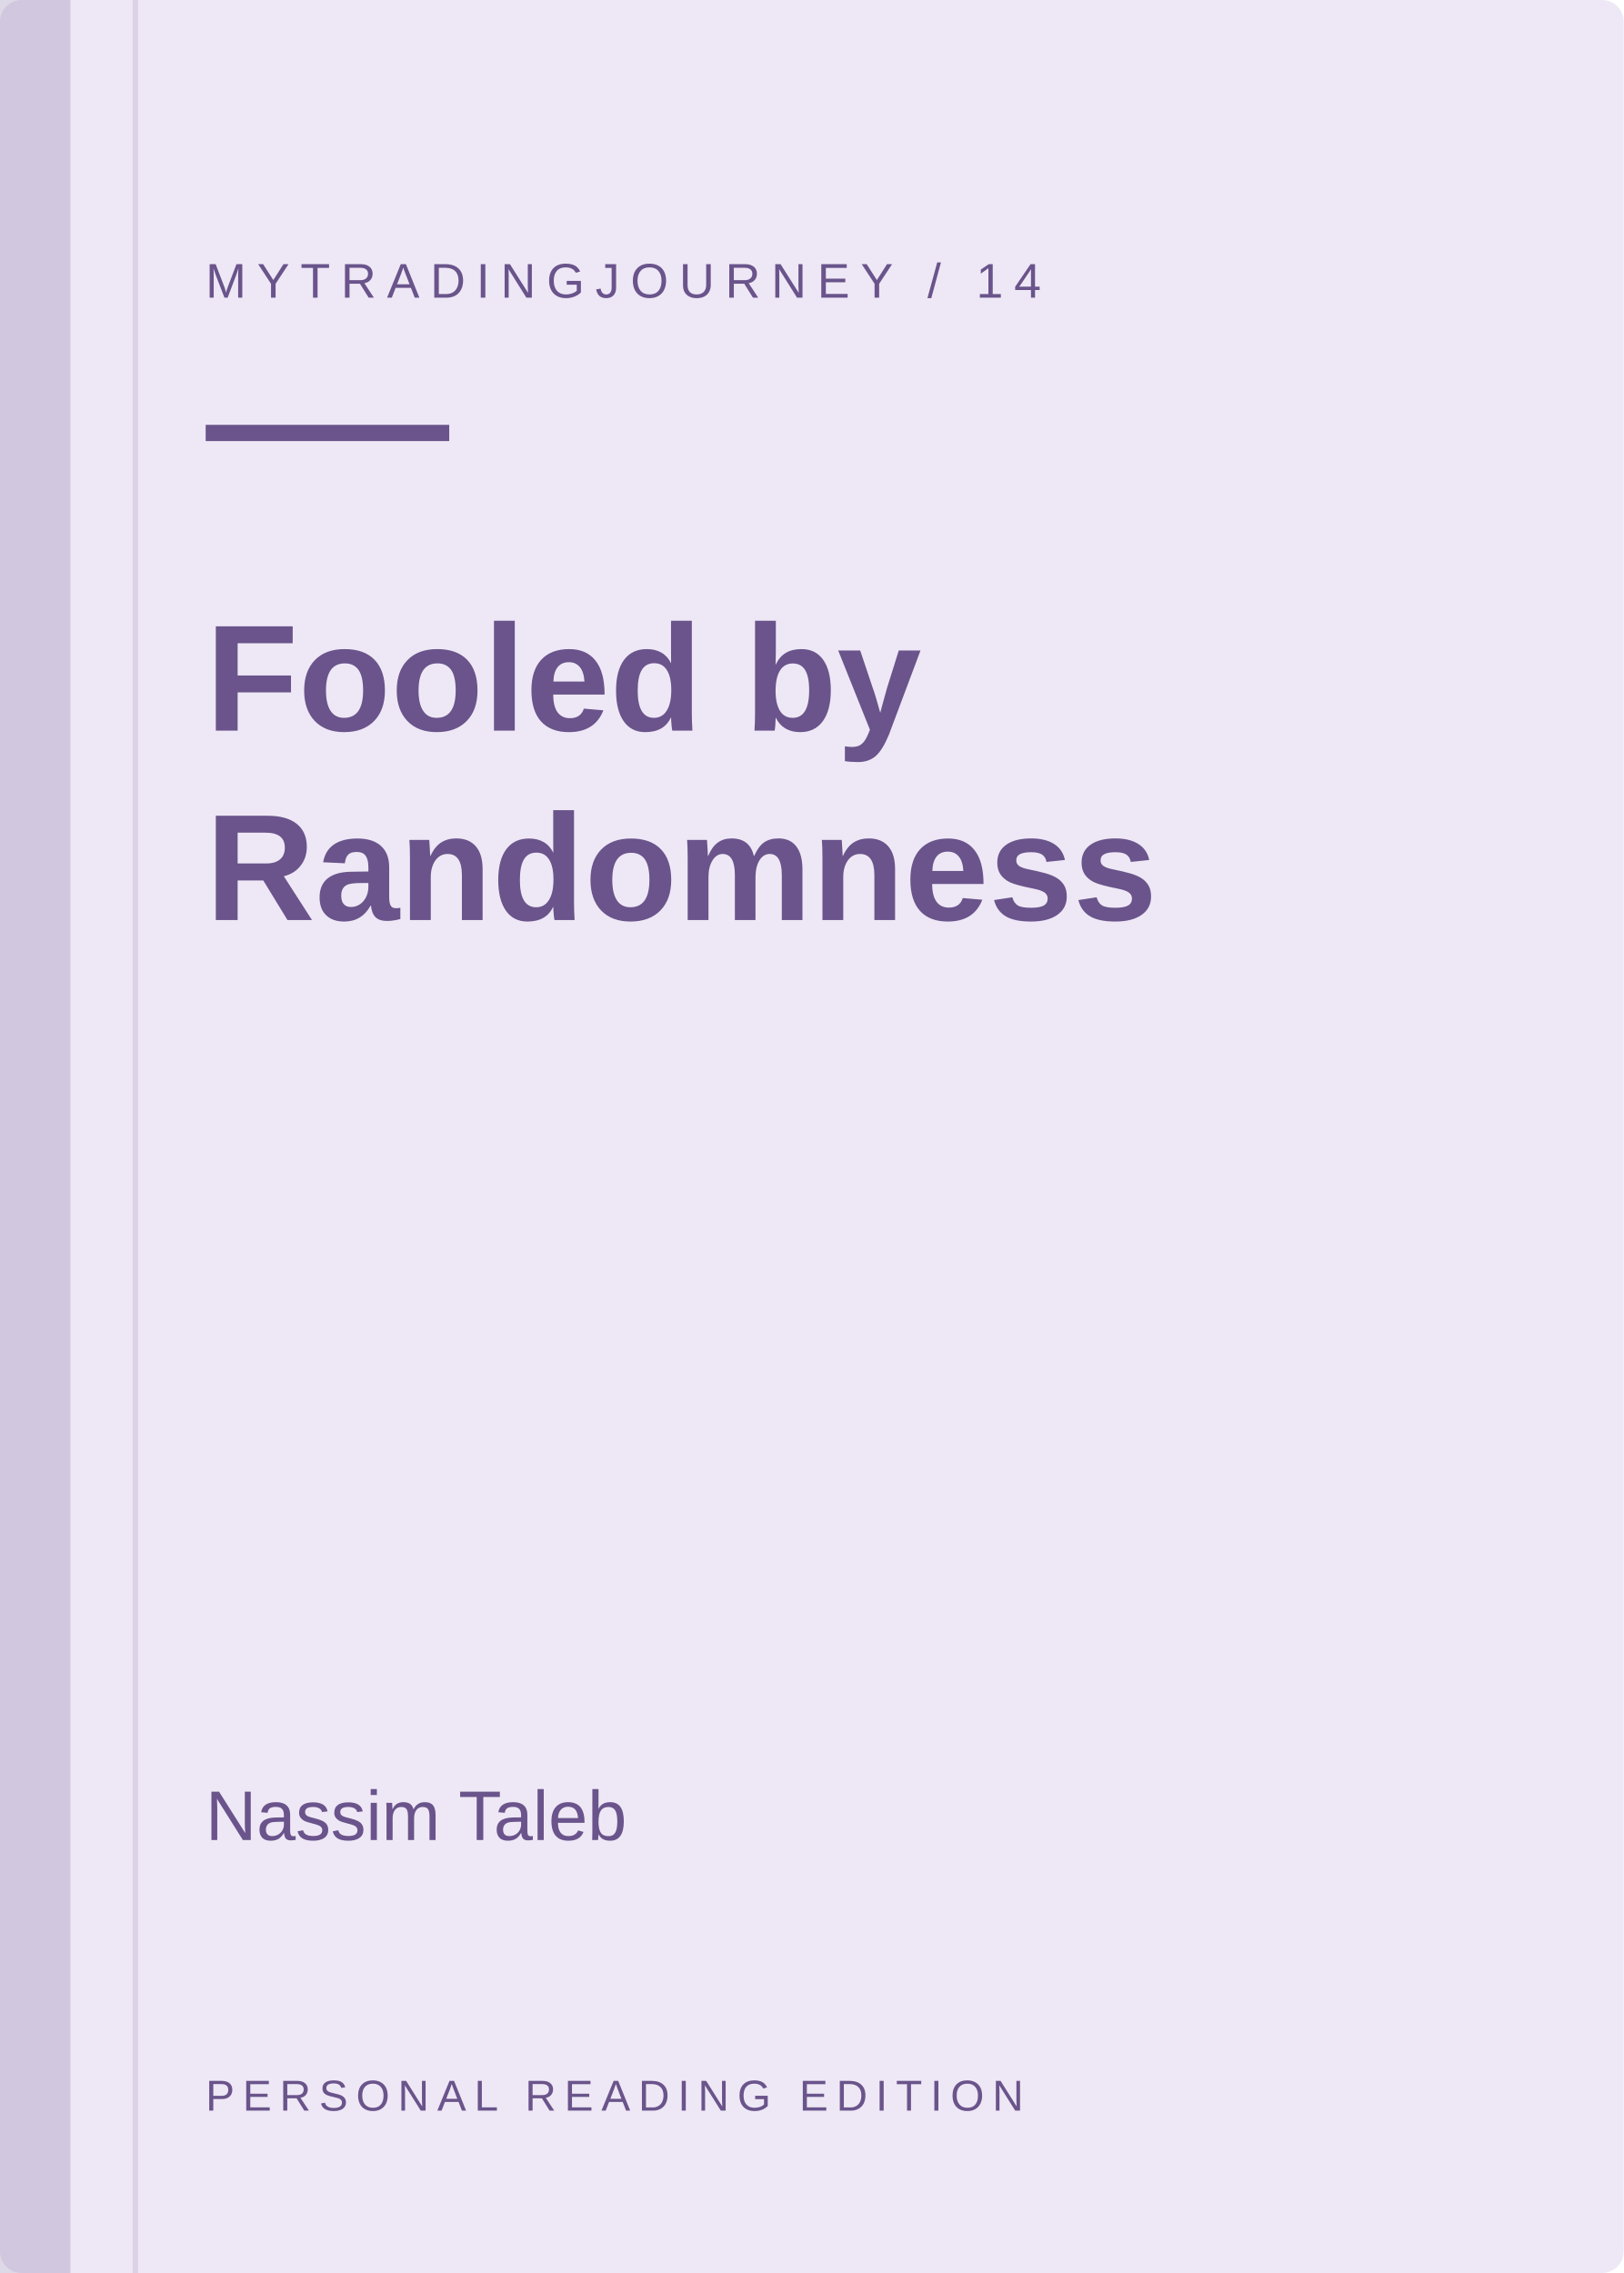
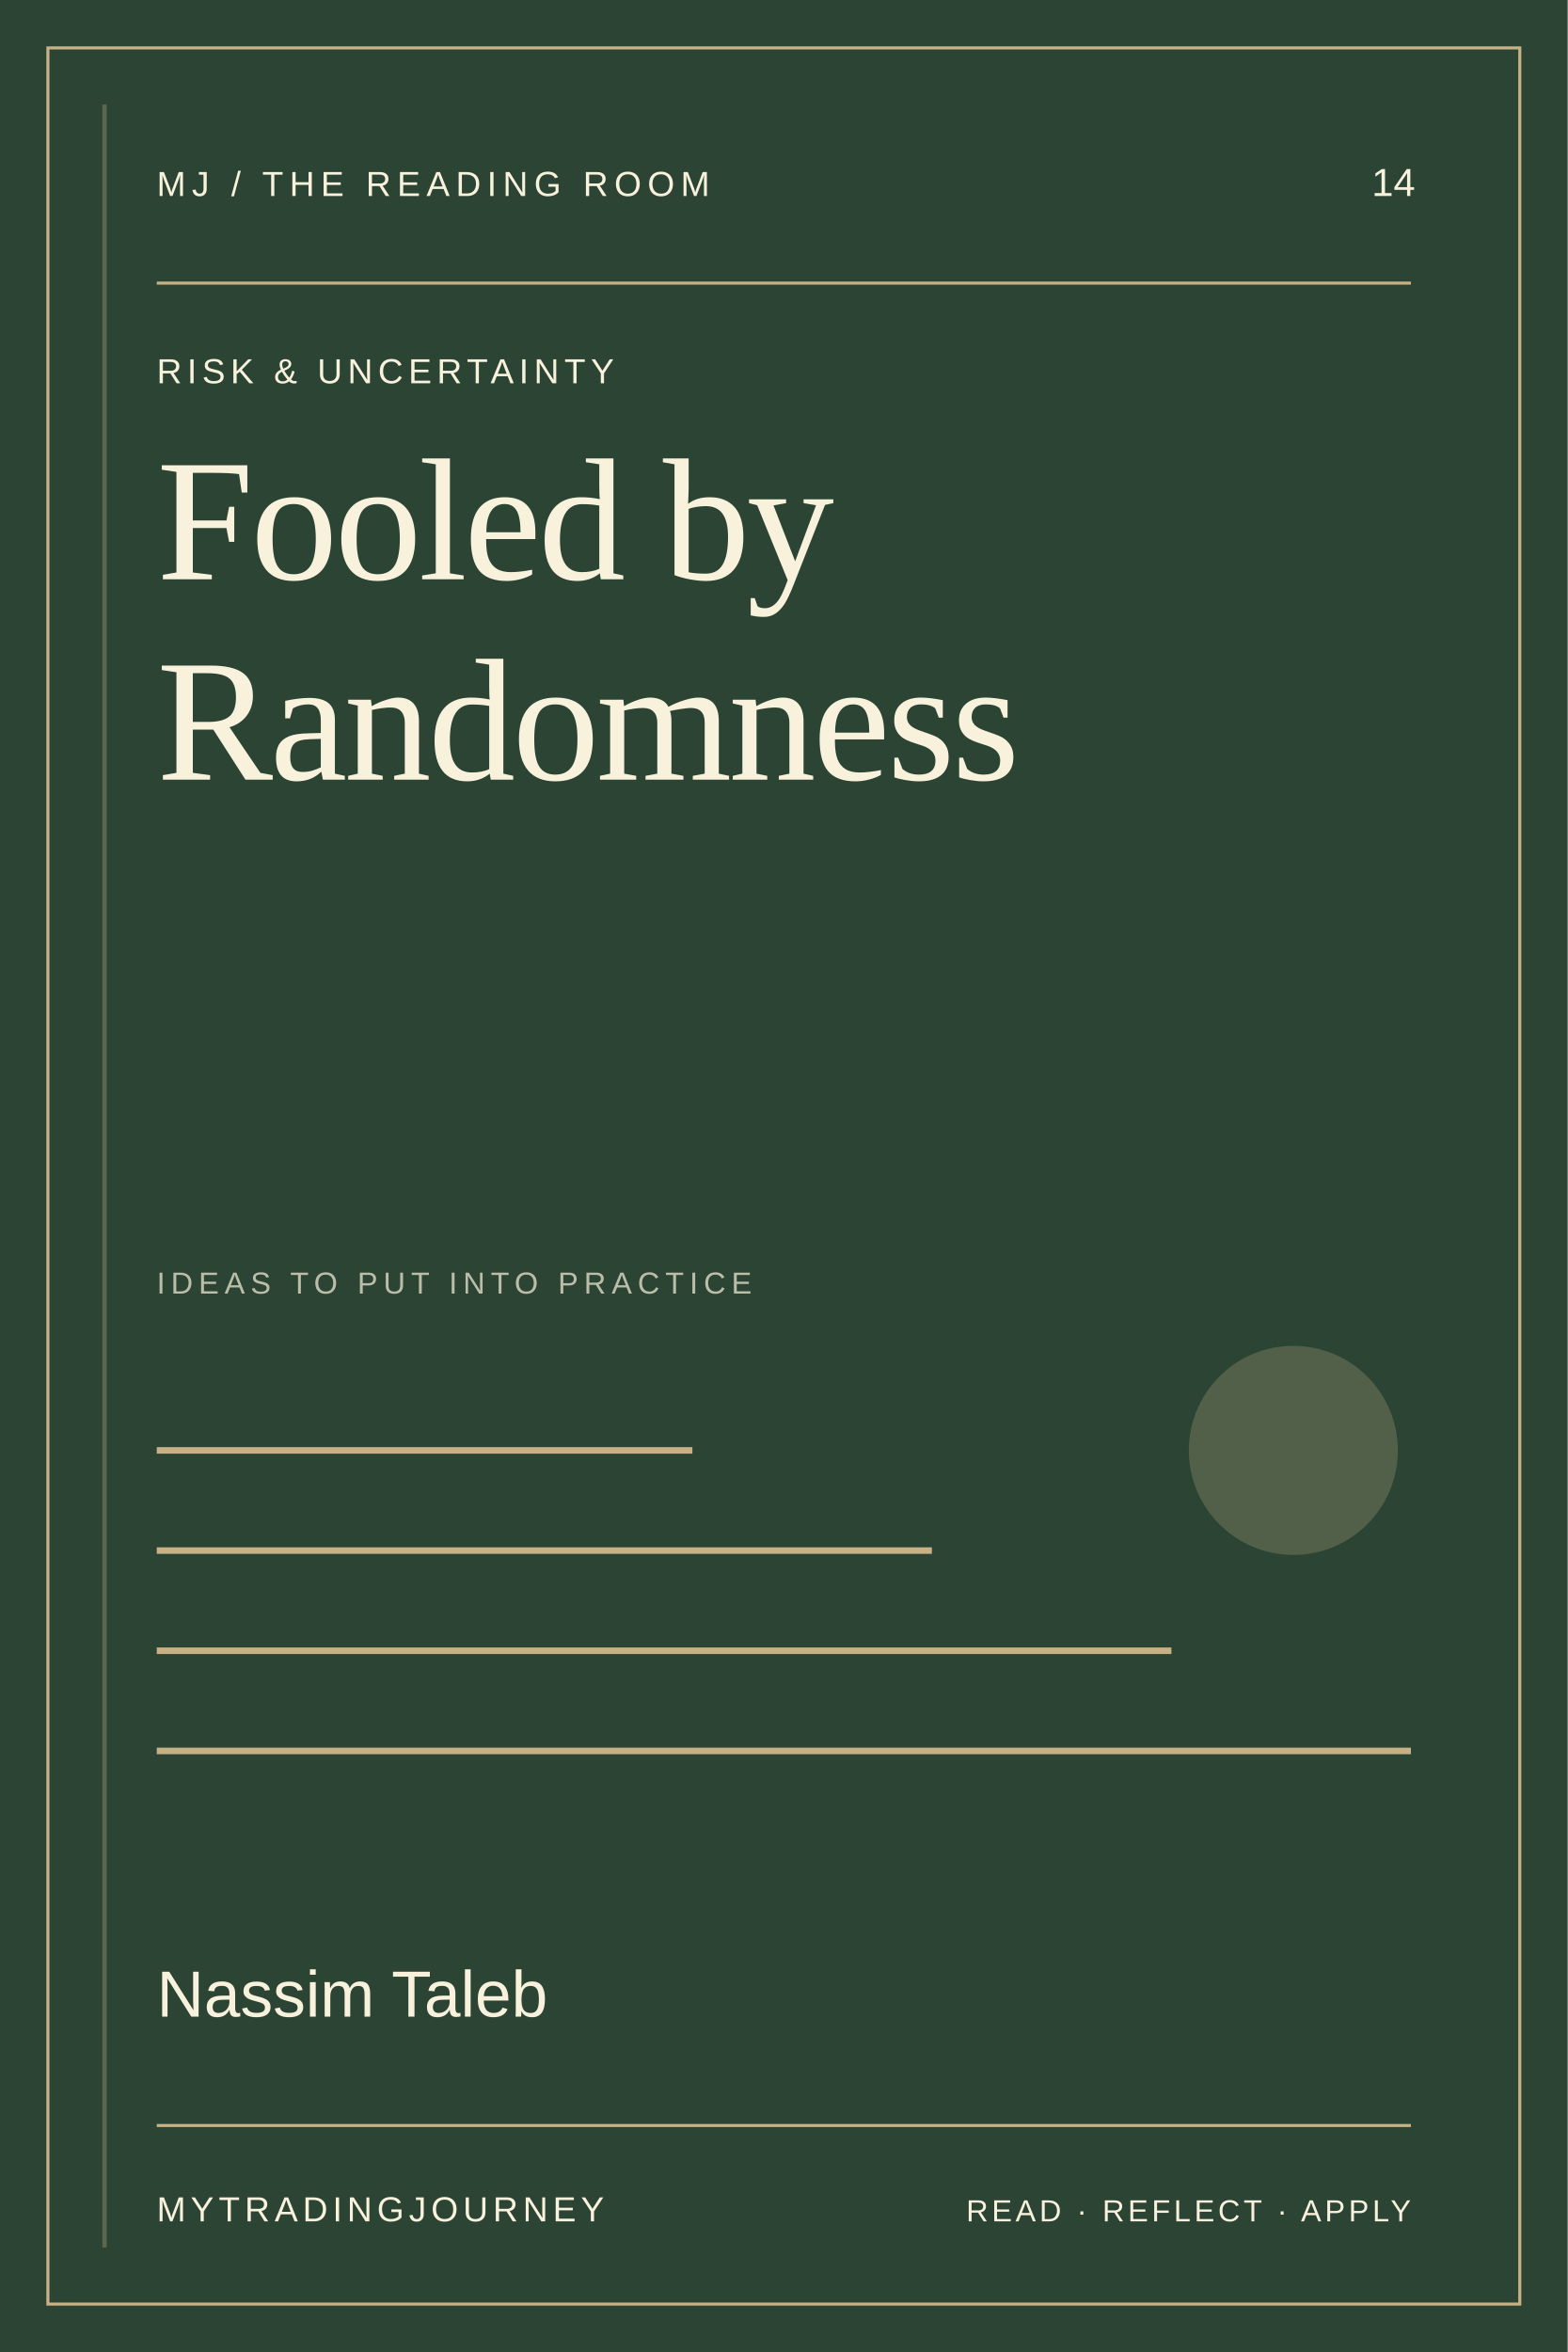
- <svg xmlns="http://www.w3.org/2000/svg" width="300" height="420" viewBox="0 0 300 420">
-   <rect width="300" height="420" rx="4" fill="#eee8f6" />
-   <rect width="13" height="420" fill="#6a548b" opacity=".22" />
-   <path d="M25 0v420" stroke="#6a548b" opacity=".15" />
-   <text x="38" y="55" font-family="Arial,sans-serif" font-size="9" letter-spacing="2" fill="#6a548b">MYTRADINGJOURNEY / 14</text>
-   <path d="M38 80h45" stroke="#6a548b" stroke-width="3" />
-   <text font-family="Arial,sans-serif" font-weight="700" font-size="28" fill="#6a548b">
-     <tspan x="38" y="135">Fooled by</tspan>
-     <tspan x="38" y="170">Randomness</tspan>
+ <svg xmlns="http://www.w3.org/2000/svg" width="360" height="540" viewBox="0 0 360 540" role="img" aria-labelledby="title desc">
+   <rect width="360" height="540" fill="#2b4434" />
+   <rect x="11" y="11" width="338" height="518" fill="none" stroke="#c9b186" stroke-width=".7" />
+   <path d="M24 24v492" stroke="#c9b186" stroke-opacity=".32" />
+   <text x="36" y="45" fill="#f8f1dc" font-family="Arial,Helvetica,sans-serif" font-size="8" letter-spacing="1.4">MJ / THE READING ROOM</text>
+   <text x="325" y="45" text-anchor="end" fill="#f8f1dc" font-family="Arial,Helvetica,sans-serif" font-size="9">14</text>
+   <path d="M36 65h288" stroke="#c9b186" stroke-width=".7" />
+   <text x="36" y="88" fill="#f8f1dc" font-family="Arial,Helvetica,sans-serif" font-size="8" letter-spacing="1.2">RISK &amp; UNCERTAINTY</text>
+   <text fill="#f8f1dc" font-family="Georgia,Times New Roman,serif" font-size="40" letter-spacing="-.7">
+     <tspan x="36" y="133">Fooled by</tspan>
+     <tspan x="36" y="179">Randomness</tspan>
  </text>
-   <text x="38" y="340" font-family="Arial,sans-serif" font-size="13" fill="#6a548b">Nassim Taleb</text>
-   <text x="38" y="390" font-family="Arial,sans-serif" font-size="8" letter-spacing="1.5" fill="#6a548b">PERSONAL READING EDITION</text>
+   <text x="36" y="297" fill="#f8f1dc" opacity=".7" font-family="Arial,Helvetica,sans-serif" font-size="7" letter-spacing="1.3">IDEAS TO PUT INTO PRACTICE</text>
+   <g>
+     <path d="M36 402h288M36 379h233M36 356h178M36 333h123" fill="none" stroke="#c9b186" stroke-width="1.5" />
+     <circle cx="297" cy="333" r="24" fill="#c9b186" opacity=".25" />
+   </g>
+   <text x="36" y="463" fill="#f8f1dc" font-family="Arial,Helvetica,sans-serif" font-size="15">Nassim Taleb</text>
+   <path d="M36 488h288" stroke="#c9b186" stroke-width=".7" />
+   <text x="36" y="510" fill="#f8f1dc" font-family="Arial,Helvetica,sans-serif" font-size="8" letter-spacing="1.1">MYTRADINGJOURNEY</text>
+   <text x="324" y="510" text-anchor="end" fill="#f8f1dc" font-family="Arial,Helvetica,sans-serif" font-size="7" letter-spacing=".8">READ · REFLECT · APPLY</text>
</svg>
